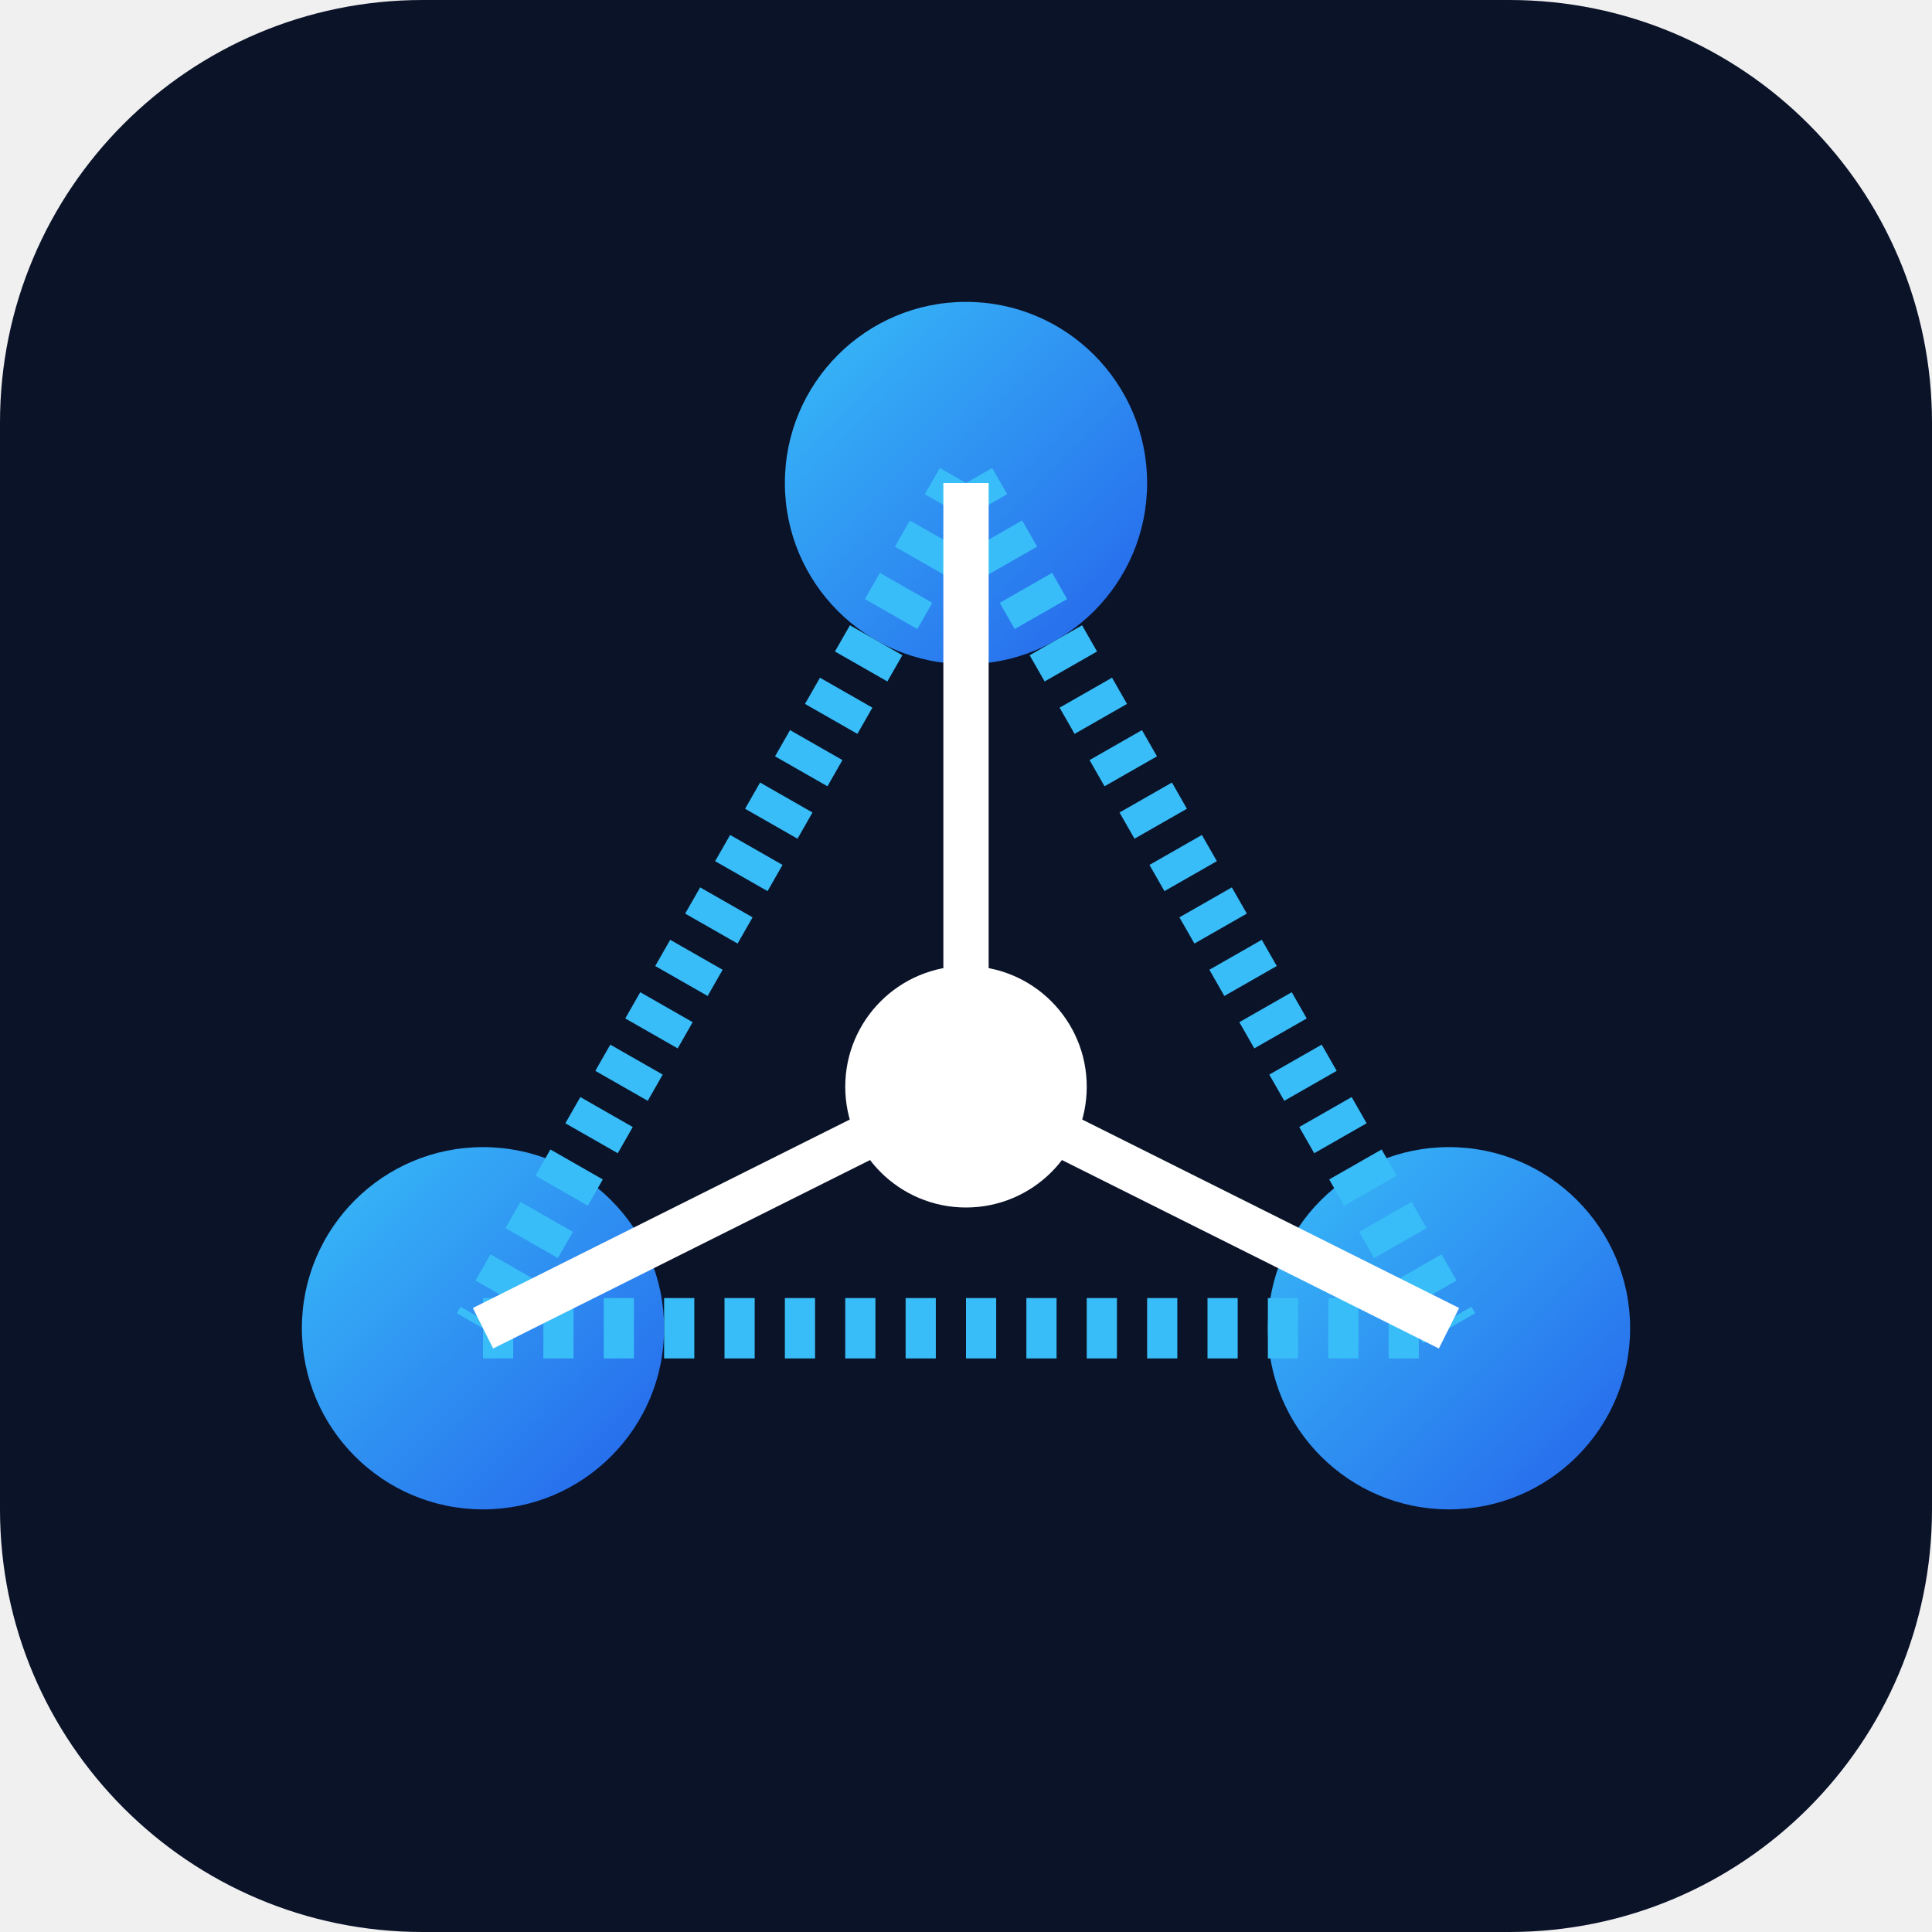
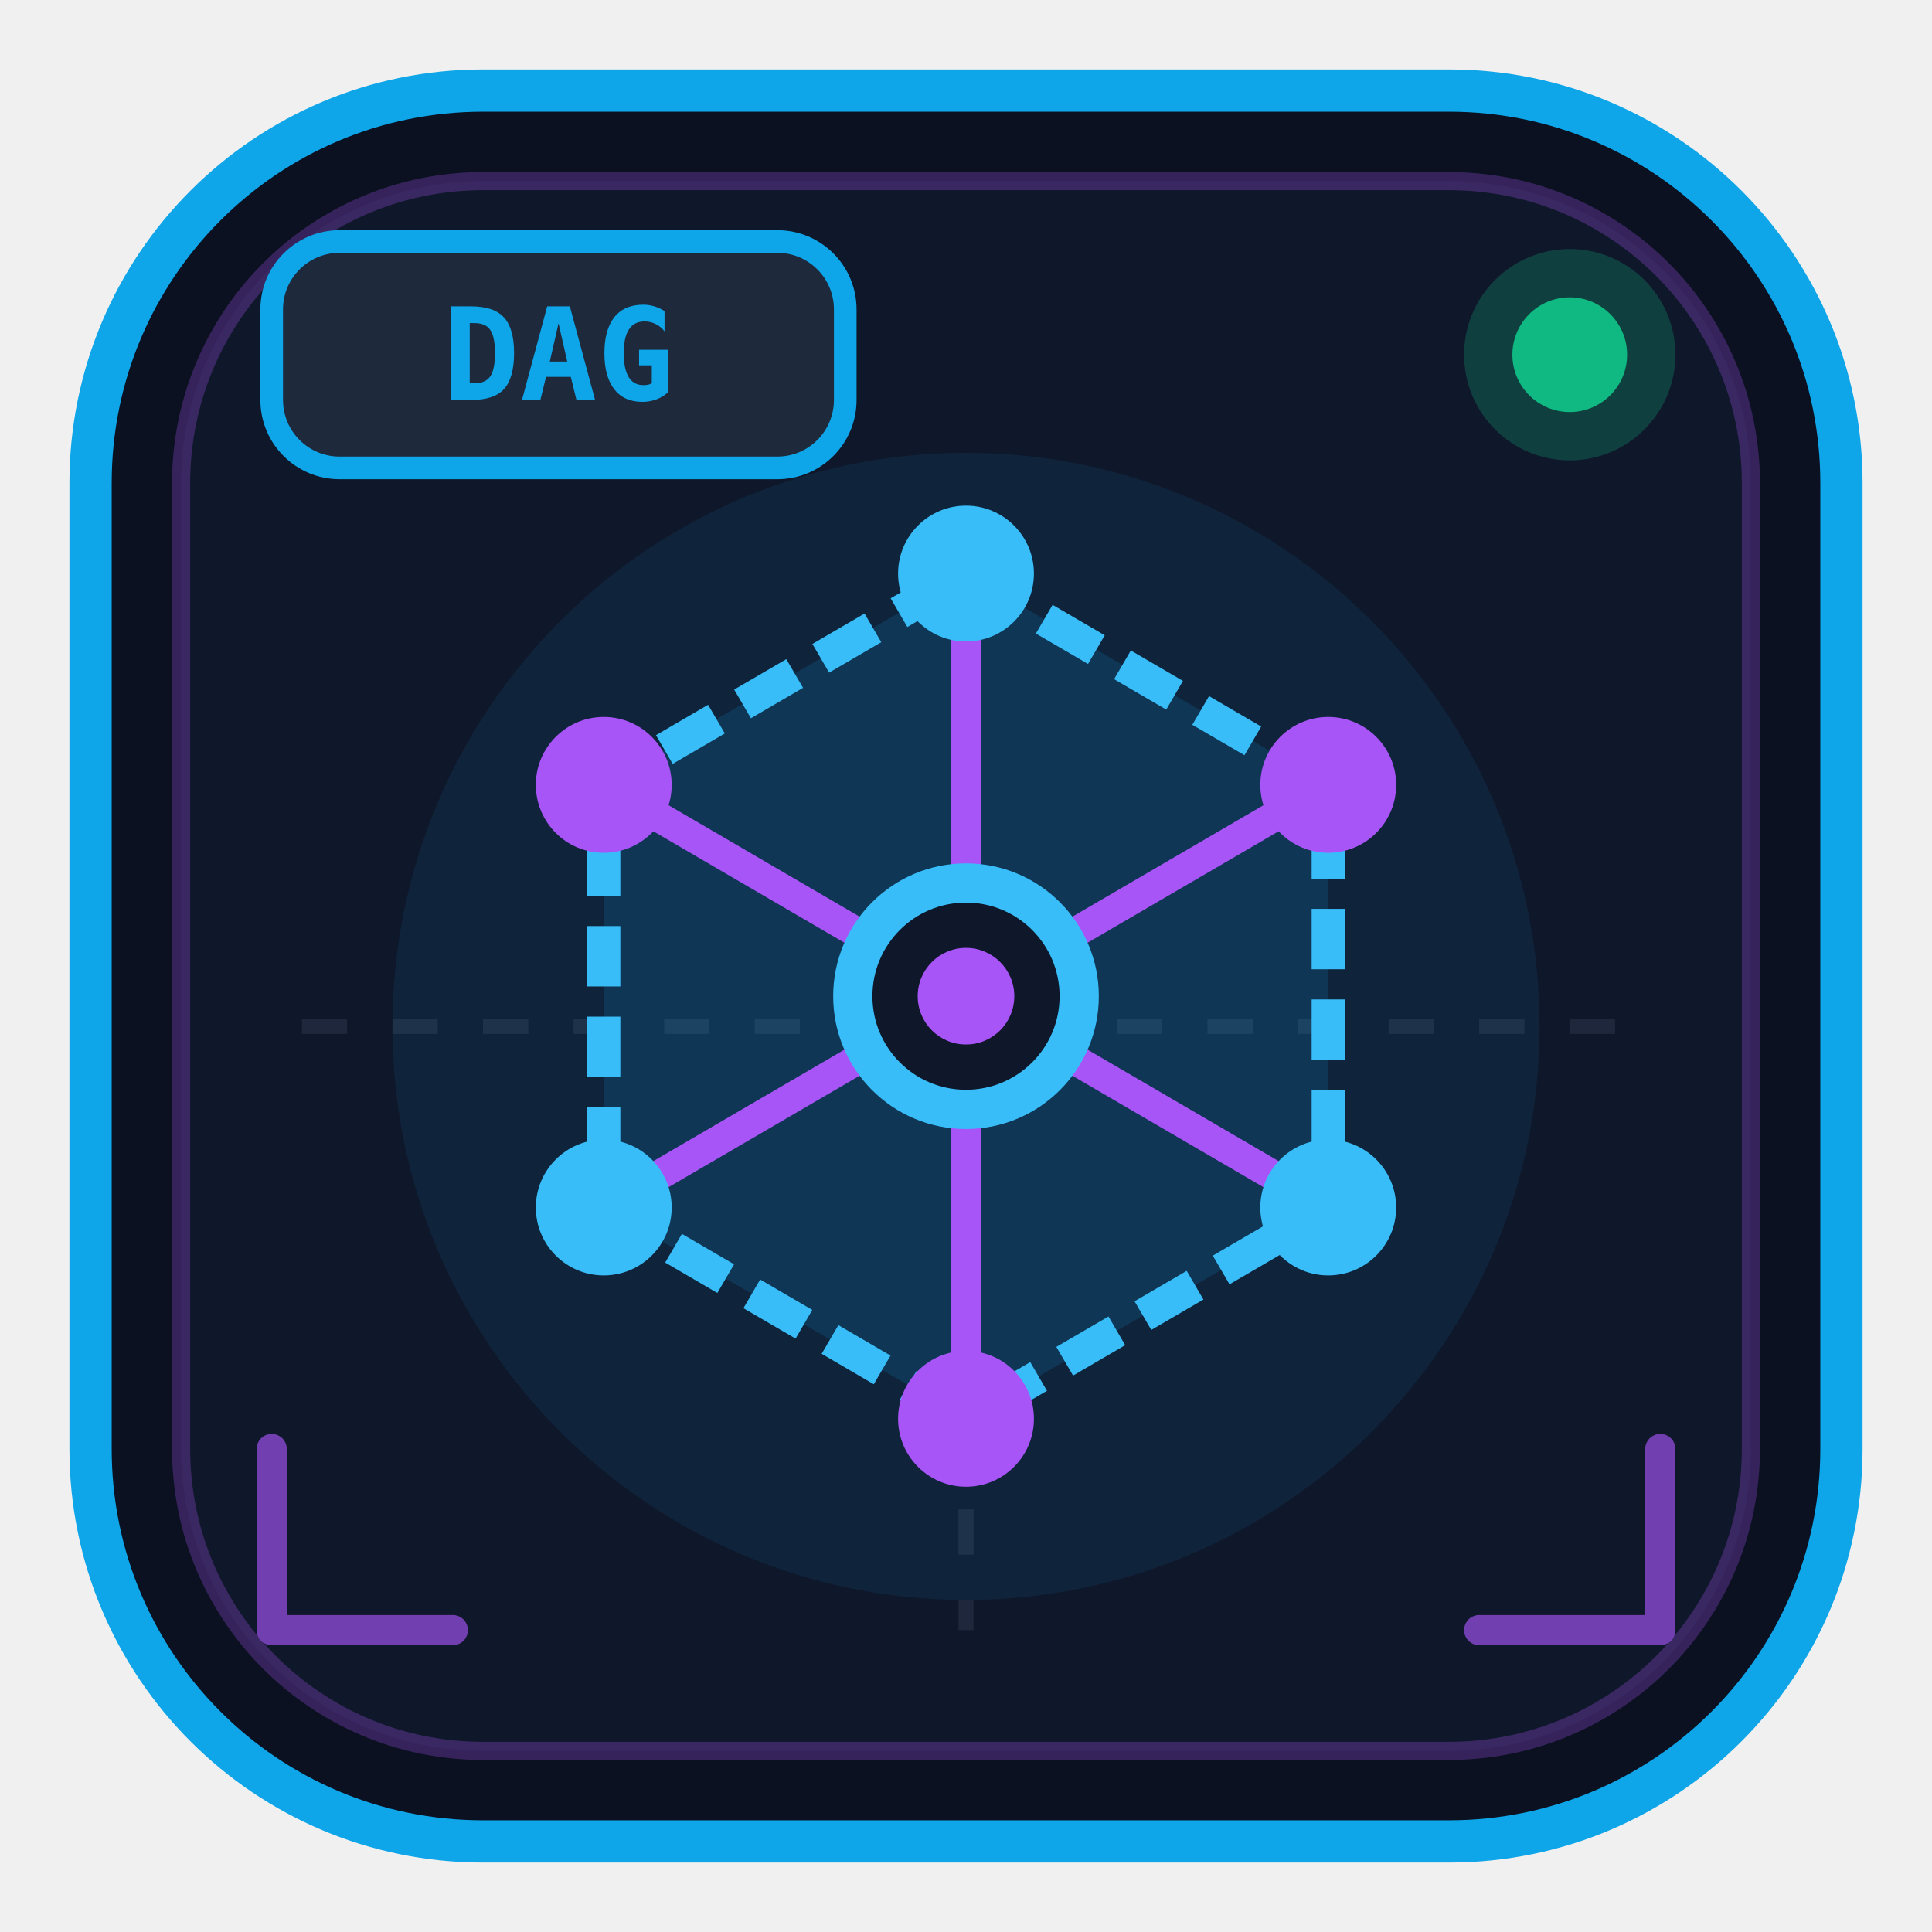
- <svg xmlns="http://www.w3.org/2000/svg" viewBox="0 0 128 128" width="128" height="128">
-   <defs>
-     <linearGradient id="meshGrad" x1="0%" y1="0%" x2="100%" y2="100%">
-       <stop offset="0%" stop-color="#38bdf8" />
-       <stop offset="100%" stop-color="#2563eb" />
-     </linearGradient>
-   </defs>
-   <rect width="128" height="128" rx="28" fill="#0b1329" />
-   <circle cx="64" cy="32" r="12" fill="url(#meshGrad)" />
-   <circle cx="32" cy="88" r="12" fill="url(#meshGrad)" />
-   <circle cx="96" cy="88" r="12" fill="url(#meshGrad)" />
-   <circle cx="64" cy="72" r="8" fill="#ffffff" />
-   <line x1="64" y1="32" x2="32" y2="88" stroke="#38bdf8" stroke-width="4" stroke-dasharray="2 2" />
-   <line x1="64" y1="32" x2="96" y2="88" stroke="#38bdf8" stroke-width="4" stroke-dasharray="2 2" />
-   <line x1="32" y1="88" x2="96" y2="88" stroke="#38bdf8" stroke-width="4" stroke-dasharray="2 2" />
-   <line x1="64" y1="32" x2="64" y2="72" stroke="#ffffff" stroke-width="3" />
-   <line x1="32" y1="88" x2="64" y2="72" stroke="#ffffff" stroke-width="3" />
-   <line x1="96" y1="88" x2="64" y2="72" stroke="#ffffff" stroke-width="3" />
+ <svg xmlns="http://www.w3.org/2000/svg" viewBox="0 0 128 128" width="128" height="128" fill="none">
+   <rect x="6" y="6" width="116" height="116" rx="26" fill="#0B1120" stroke="#0EA5E9" stroke-width="2.8" />
+   <rect x="12" y="12" width="104" height="104" rx="20" fill="#0F172A" stroke="#A855F7" stroke-opacity="0.28" stroke-width="1.2" />
+   <circle cx="64" cy="68" r="38" fill="#0EA5E9" fill-opacity="0.09" />
+   <path d="M20 68 H108 M64 34 V108" stroke="#94A3B8" stroke-opacity="0.12" stroke-width="1" stroke-dasharray="3 3" />
+   <path d="M18 96 V108 H30 M98 108 H110 V96" stroke="#A855F7" stroke-opacity="0.65" stroke-width="2" stroke-linecap="round" stroke-linejoin="round" />
+   <rect x="18" y="16" width="38" height="15" rx="4.5" fill="#1E293B" stroke="#0EA5E9" stroke-width="1.5" />
+   <text x="37" y="26.5" text-anchor="middle" fill="#0EA5E9" font-family="monospace" font-size="8.5" font-weight="bold">DAG</text>
+   <circle cx="104" cy="23.5" r="7" fill="#10B981" fill-opacity="0.25" />
+   <circle cx="104" cy="23.5" r="3.8" fill="#10B981" />
+   <polygon points="64,38 88,52 88,80 64,94 40,80 40,52" fill="#0EA5E9" fill-opacity="0.15" stroke="#38BDF8" stroke-width="2.2" stroke-dasharray="4 2" />
+   <path d="M64 38 L64 94 M40 52 L88 80 M88 52 L40 80" stroke="#A855F7" stroke-width="2" />
+   <circle cx="64" cy="66" r="7.5" fill="#0F172A" stroke="#38BDF8" stroke-width="2.6" />
+   <circle cx="64" cy="66" r="3.2" fill="#A855F7" />
+   <circle cx="64" cy="38" r="4.5" fill="#38BDF8" />
+   <circle cx="88" cy="52" r="4.5" fill="#A855F7" />
+   <circle cx="88" cy="80" r="4.5" fill="#38BDF8" />
+   <circle cx="64" cy="94" r="4.5" fill="#A855F7" />
+   <circle cx="40" cy="80" r="4.5" fill="#38BDF8" />
+   <circle cx="40" cy="52" r="4.5" fill="#A855F7" />
</svg>
